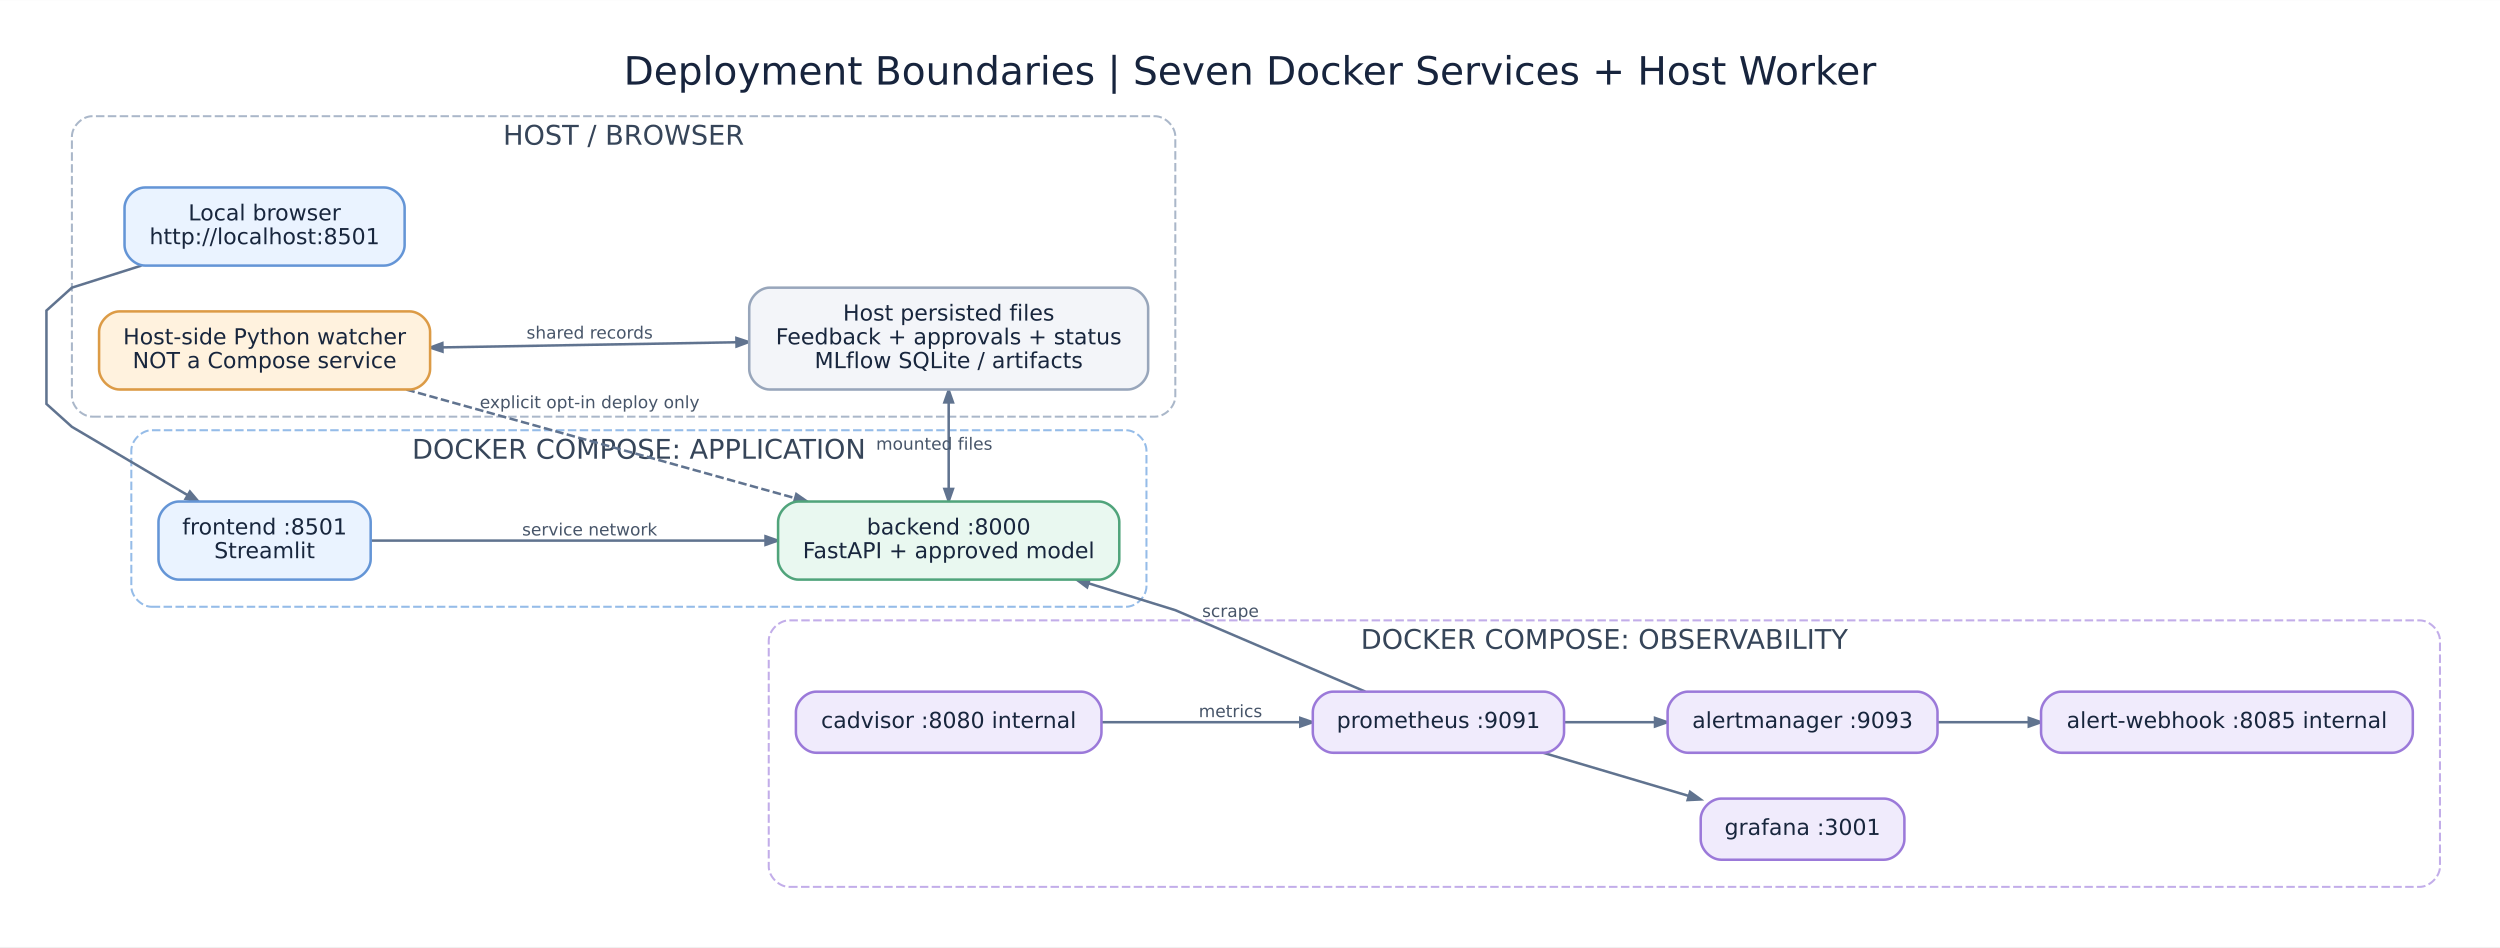
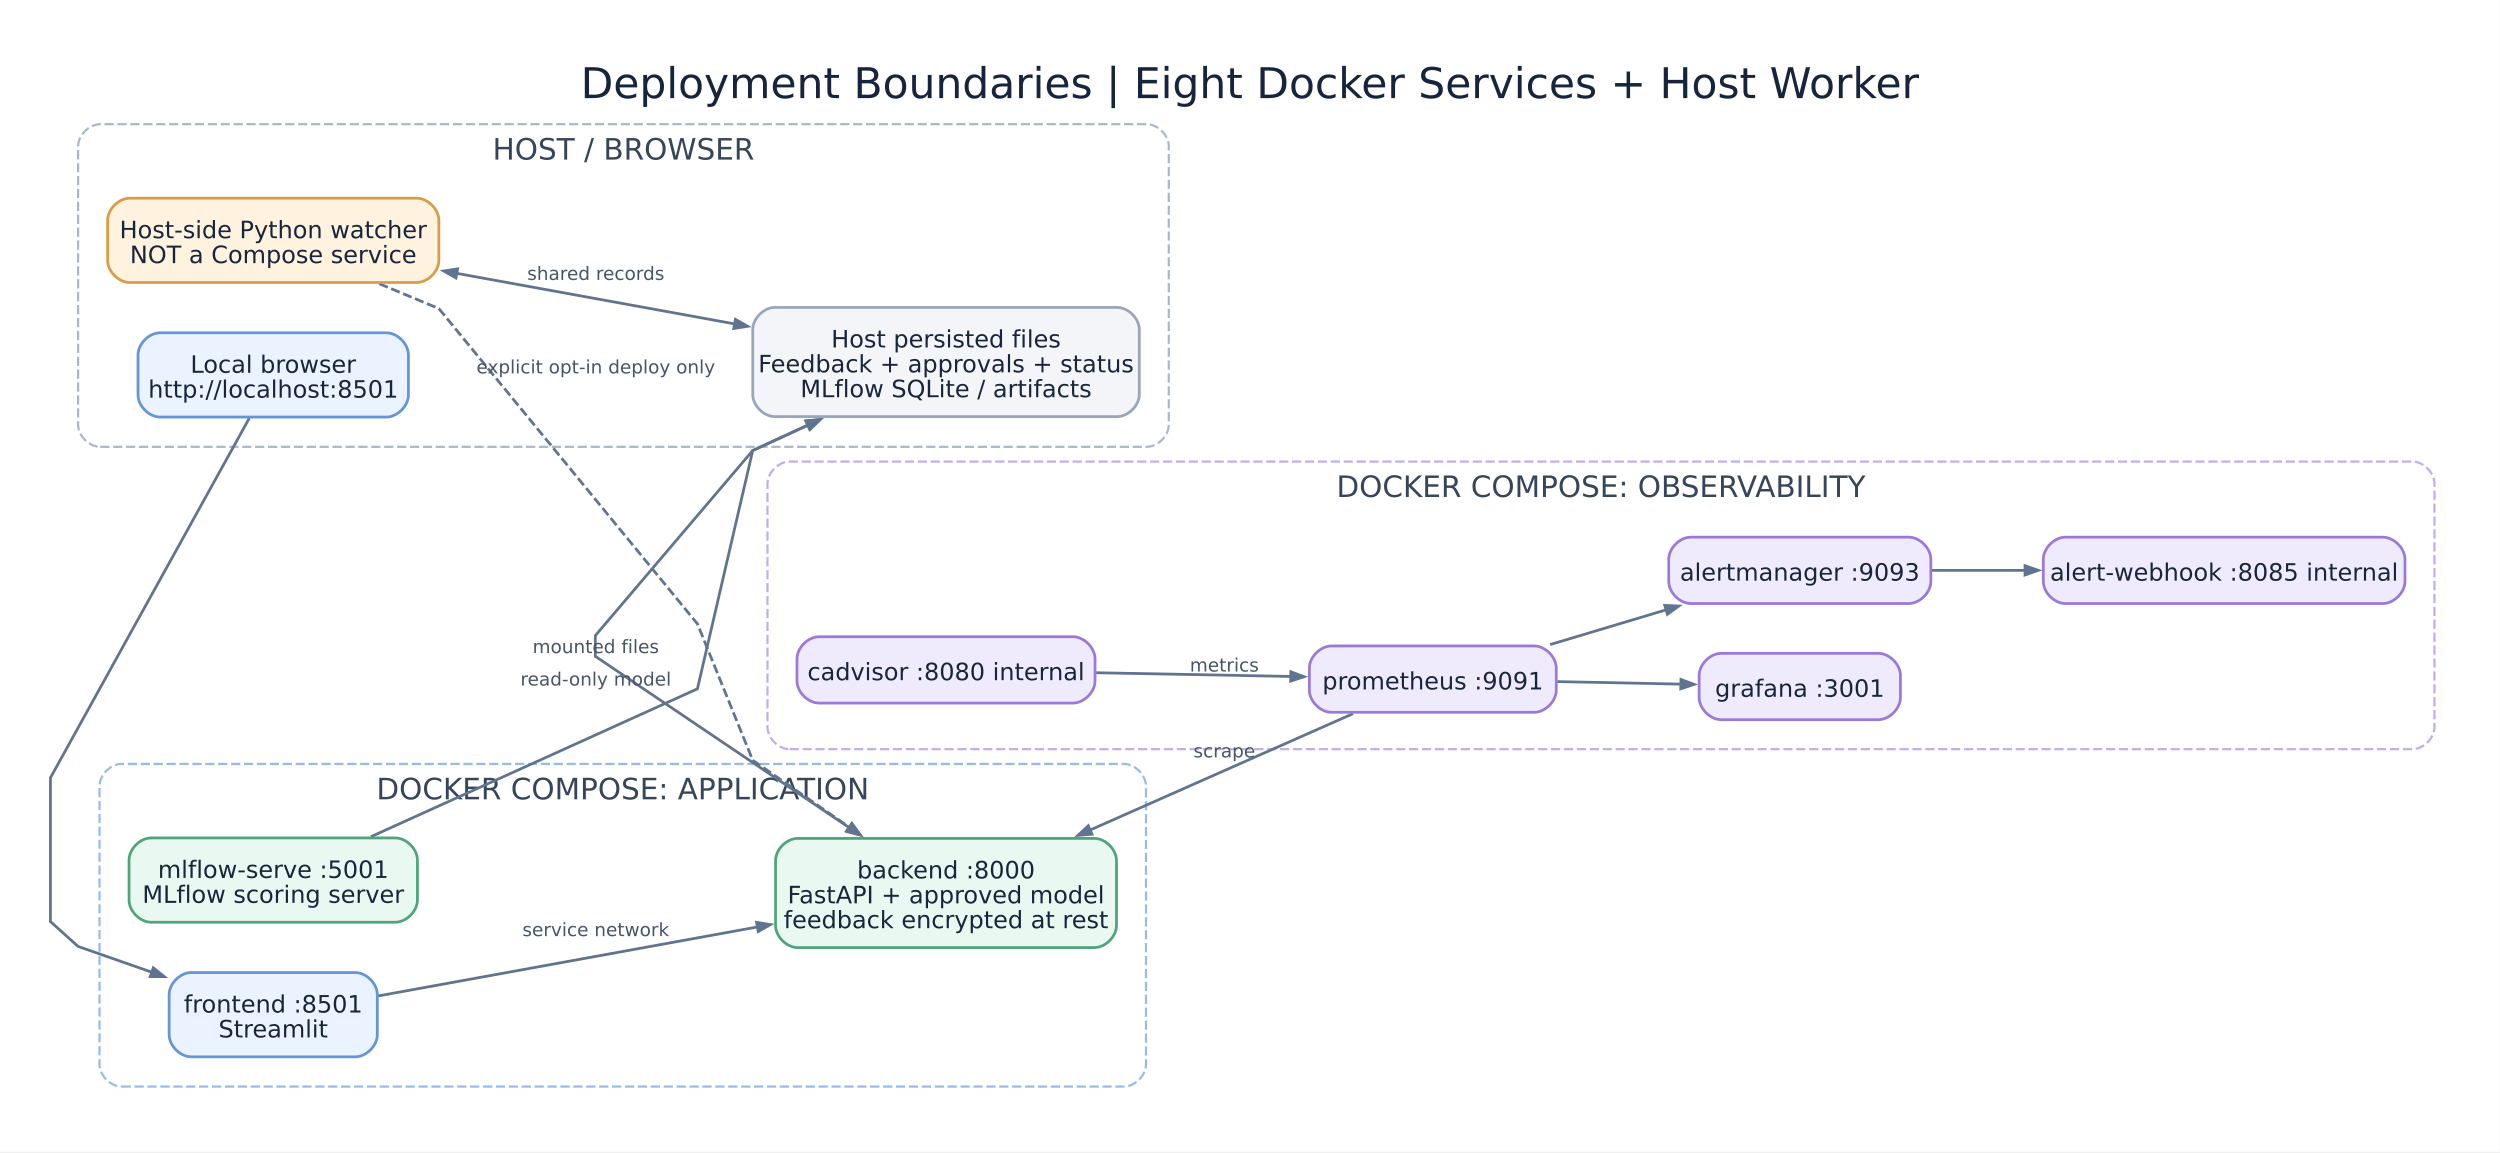
- <svg xmlns="http://www.w3.org/2000/svg" width="1473pt" height="558pt" viewBox="0.00 0.00 1472.72 557.72">
-   <g id="graph0" class="graph" transform="scale(1 1) rotate(0) translate(27.36 530.36)">
-     <polygon fill="white" stroke="transparent" points="-27.36,27.36 -27.36,-530.36 1445.36,-530.36 1445.36,27.36 -27.36,27.36" />
-     <text text-anchor="middle" x="709" y="-480.6" font-family="DejaVu Sans" font-size="23.00" fill="#17243d">Deployment Boundaries | Seven Docker Services + Host Worker</text>
+ <svg xmlns="http://www.w3.org/2000/svg" width="1356pt" height="625pt" viewBox="0.00 0.00 1356.00 625.00">
+   <g id="graph0" class="graph" transform="scale(1 1) rotate(0) translate(27.36 597.36)">
+     <polygon fill="white" stroke="none" points="-27.36,27.36 -27.36,-597.36 1328.46,-597.36 1328.46,27.36 -27.36,27.36" />
+     <text xml:space="preserve" text-anchor="middle" x="650.55" y="-544.15" font-family="DejaVu Sans" font-size="23.00" fill="#17243d">Deployment Boundaries | Eight Docker Services + Host Worker</text>
    <g id="clust1" class="cluster">
-       <path fill="white" stroke="#aab7c9" stroke-width="1.2" stroke-dasharray="5,2" d="M27,-285C27,-285 653,-285 653,-285 659,-285 665,-291 665,-297 665,-297 665,-450 665,-450 665,-456 659,-462 653,-462 653,-462 27,-462 27,-462 21,-462 15,-456 15,-450 15,-450 15,-297 15,-297 15,-291 21,-285 27,-285" />
-       <text text-anchor="middle" x="340" y="-445.2" font-family="DejaVu Sans" font-size="16.00" fill="#364559">HOST / BROWSER</text>
+       <path fill="white" stroke="#aab7c9" stroke-width="1.2" stroke-dasharray="5,2" d="M27,-355C27,-355 594.59,-355 594.59,-355 600.59,-355 606.59,-361 606.59,-367 606.59,-367 606.59,-518 606.59,-518 606.59,-524 600.59,-530 594.59,-530 594.59,-530 27,-530 27,-530 21,-530 15,-524 15,-518 15,-518 15,-367 15,-367 15,-361 21,-355 27,-355" />
+       <text xml:space="preserve" text-anchor="middle" x="310.8" y="-510.8" font-family="DejaVu Sans" font-size="16.00" fill="#364559">HOST / BROWSER</text>
    </g>
    <g id="clust2" class="cluster">
-       <path fill="white" stroke="#95bce8" stroke-width="1.2" stroke-dasharray="5,2" d="M62,-173C62,-173 636,-173 636,-173 642,-173 648,-179 648,-185 648,-185 648,-265 648,-265 648,-271 642,-277 636,-277 636,-277 62,-277 62,-277 56,-277 50,-271 50,-265 50,-265 50,-185 50,-185 50,-179 56,-173 62,-173" />
-       <text text-anchor="middle" x="349" y="-260.2" font-family="DejaVu Sans" font-size="16.00" fill="#364559">DOCKER COMPOSE: APPLICATION</text>
+       <path fill="white" stroke="#95bce8" stroke-width="1.2" stroke-dasharray="5,2" d="M38.62,-8C38.62,-8 582.22,-8 582.22,-8 588.22,-8 594.22,-14 594.22,-20 594.22,-20 594.22,-171 594.22,-171 594.22,-177 588.22,-183 582.22,-183 582.22,-183 38.63,-183 38.63,-183 32.62,-183 26.62,-177 26.62,-171 26.62,-171 26.62,-20 26.62,-20 26.62,-14 32.62,-8 38.62,-8" />
+       <text xml:space="preserve" text-anchor="middle" x="310.42" y="-163.8" font-family="DejaVu Sans" font-size="16.00" fill="#364559">DOCKER COMPOSE: APPLICATION</text>
    </g>
    <g id="clust3" class="cluster">
-       <path fill="white" stroke="#c2ade9" stroke-width="1.2" stroke-dasharray="5,2" d="M437.5,-8C437.5,-8 1398,-8 1398,-8 1404,-8 1410,-14 1410,-20 1410,-20 1410,-153 1410,-153 1410,-159 1404,-165 1398,-165 1398,-165 437.5,-165 437.5,-165 431.5,-165 425.5,-159 425.5,-153 425.5,-153 425.5,-20 425.5,-20 425.5,-14 431.5,-8 437.5,-8" />
-       <text text-anchor="middle" x="917.75" y="-148.2" font-family="DejaVu Sans" font-size="16.00" fill="#364559">DOCKER COMPOSE: OBSERVABILITY</text>
+       <path fill="white" stroke="#c2ade9" stroke-width="1.2" stroke-dasharray="5,2" d="M400.92,-191C400.92,-191 1281.1,-191 1281.1,-191 1287.1,-191 1293.1,-197 1293.1,-203 1293.1,-203 1293.1,-335 1293.1,-335 1293.1,-341 1287.1,-347 1281.1,-347 1281.1,-347 400.92,-347 400.92,-347 394.92,-347 388.92,-341 388.92,-335 388.92,-335 388.92,-203 388.92,-203 388.92,-197 394.92,-191 400.92,-191" />
+       <text xml:space="preserve" text-anchor="middle" x="841.01" y="-327.8" font-family="DejaVu Sans" font-size="16.00" fill="#364559">DOCKER COMPOSE: OBSERVABILITY</text>
    </g>
    <g id="edge1" class="edge">
-       <path fill="none" stroke="#60738f" stroke-width="1.5" d="M55.98,-374C33.73,-366.94 15,-361 15,-361 15,-361 0,-347.5 0,-347.5 0,-347.5 0,-292.5 0,-292.5 0,-292.5 15,-279 15,-279 15,-279 51.57,-257.41 83.19,-238.74" />
-       <polygon fill="#60738f" stroke="#60738f" stroke-width="1.5" points="84.52,-240.89 89.44,-235.06 81.96,-236.55 84.52,-240.89" />
+       <path fill="none" stroke="#60738f" stroke-width="1.5" d="M107.9,-370.62C76.73,-314.25 0,-175.5 0,-175.5 0,-175.5 0,-97.5 0,-97.5 0,-97.5 15,-84 15,-84 15,-84 33.58,-77.5 55.17,-69.96" />
+       <polygon fill="#60738f" stroke="#60738f" stroke-width="1.5" points="55.78,-72.41 61.75,-67.66 54.12,-67.65 55.78,-72.41" />
+     </g>
+     <g id="edge5" class="edge">
+       <path fill="none" stroke="#60738f" stroke-width="1.5" d="M220.21,-449.11C266.81,-440.63 322.74,-430.46 371.14,-421.66" />
+       <polygon fill="#60738f" stroke="#60738f" stroke-width="1.5" points="219.95,-446.6 213.31,-450.36 220.85,-451.55 219.95,-446.6" />
+       <polygon fill="#60738f" stroke="#60738f" stroke-width="1.5" points="371.53,-424.15 378.16,-420.38 370.63,-419.19 371.53,-424.15" />
+       <text xml:space="preserve" text-anchor="middle" x="295.8" y="-445.52" font-family="DejaVu Sans" font-size="10.00" fill="#475569">shared records</text>
+     </g>
+     <g id="edge6" class="edge">
+       <path fill="none" stroke="#60738f" stroke-width="1.5" stroke-dasharray="5,2" d="M178.35,-443.46C195.87,-436.17 210.67,-430 210.67,-430 210.67,-430 350.92,-259 350.92,-259 350.92,-259 380.92,-185 380.92,-185 380.92,-185 407.2,-166.78 433.32,-148.67" />
+       <polygon fill="#60738f" stroke="#60738f" stroke-width="1.5" points="434.67,-150.79 439.15,-144.62 431.8,-146.65 434.67,-150.79" />
+       <text xml:space="preserve" text-anchor="middle" x="295.8" y="-394.81" font-family="DejaVu Sans" font-size="10.00" fill="#475569">explicit opt-in deploy only</text>
+     </g>
+     <g id="edge2" class="edge">
+       <path fill="none" stroke="#60738f" stroke-width="1.5" d="M177.75,-57.17C232.44,-67.11 316.97,-82.49 383.5,-94.59" />
+       <polygon fill="#60738f" stroke="#60738f" stroke-width="1.5" points="383,-97.06 390.53,-95.86 383.9,-92.1 383,-97.06" />
+       <text xml:space="preserve" text-anchor="middle" x="295.8" y="-89.6" font-family="DejaVu Sans" font-size="10.00" fill="#475569">service network</text>
+     </g>
+     <g id="edge3" class="edge">
+       <path fill="none" stroke="#60738f" stroke-width="1.5" d="M433.39,-148.34C377.08,-186.34 295.54,-241.38 295.54,-241.38 295.54,-241.38 295.54,-252.62 295.54,-252.62 295.54,-252.62 380.92,-353 380.92,-353 380.92,-353 394.07,-359.02 411.05,-366.8" />
+       <polygon fill="#60738f" stroke="#60738f" stroke-width="1.5" points="434.72,-150.48 439.28,-144.37 431.9,-146.31 434.72,-150.48" />
+       <polygon fill="#60738f" stroke="#60738f" stroke-width="1.5" points="410,-369.09 417.59,-369.79 412.1,-364.5 410,-369.09" />
+       <text xml:space="preserve" text-anchor="middle" x="295.8" y="-243.12" font-family="DejaVu Sans" font-size="10.00" fill="#475569">mounted files</text>
+     </g>
+     <g id="edge7" class="edge">
+       <path fill="none" stroke="#60738f" stroke-width="1.5" d="M563.83,-147.12C610.43,-167.75 668.06,-193.26 706.5,-210.27" />
+       <polygon fill="#60738f" stroke="#60738f" stroke-width="1.5" points="564.94,-144.86 557.34,-144.25 562.9,-149.46 564.94,-144.86" />
+       <text xml:space="preserve" text-anchor="middle" x="636.72" y="-186.55" font-family="DejaVu Sans" font-size="10.00" fill="#475569">scrape</text>
    </g>
    <g id="edge4" class="edge">
-       <path fill="none" stroke="#60738f" stroke-width="1.5" d="M233.42,-325.81C286.25,-326.74 350.84,-327.86 406.29,-328.83" />
-       <polygon fill="#60738f" stroke="#60738f" stroke-width="1.5" points="233.3,-323.29 226.06,-325.69 233.21,-328.33 233.3,-323.29" />
-       <polygon fill="#60738f" stroke="#60738f" stroke-width="1.5" points="406.45,-331.35 413.7,-328.96 406.54,-326.32 406.45,-331.35" />
-       <text text-anchor="middle" x="320" y="-331" font-family="DejaVu Sans" font-size="10.00" fill="#475569">shared records</text>
+       <path fill="none" stroke="#60738f" stroke-width="1.5" d="M173.82,-143.54C241.41,-174.15 350.92,-223.75 350.92,-223.75 350.92,-223.75 380.92,-353 380.92,-353 380.92,-353 393.94,-359.02 410.77,-366.8" />
+       <polygon fill="#60738f" stroke="#60738f" stroke-width="1.5" points="409.64,-369.05 417.23,-369.78 411.75,-364.48 409.64,-369.05" />
+       <text xml:space="preserve" text-anchor="middle" x="295.8" y="-225.5" font-family="DejaVu Sans" font-size="10.00" fill="#475569">read-only model</text>
    </g>
-     <g id="edge5" class="edge">
-       <path fill="none" stroke="#60738f" stroke-width="1.5" stroke-dasharray="5,2" d="M212.1,-300.93C278.82,-282.29 372.55,-256.11 441.04,-236.99" />
-       <polygon fill="#60738f" stroke="#60738f" stroke-width="1.5" points="441.75,-239.4 448.01,-235.04 440.39,-234.55 441.75,-239.4" />
-       <text text-anchor="middle" x="320" y="-290" font-family="DejaVu Sans" font-size="10.00" fill="#475569">explicit opt-in deploy only</text>
+     <g id="edge9" class="edge">
+       <path fill="none" stroke="#60738f" stroke-width="1.5" d="M817.24,-227.65C838.94,-227.21 862.97,-226.72 884.45,-226.29" />
+       <polygon fill="#60738f" stroke="#60738f" stroke-width="1.5" points="884.38,-228.81 891.53,-226.14 884.28,-223.77 884.38,-228.81" />
    </g>
-     <g id="edge2" class="edge">
-       <path fill="none" stroke="#60738f" stroke-width="1.5" d="M191.28,-212C252.98,-212 349.06,-212 423.24,-212" />
-       <polygon fill="#60738f" stroke="#60738f" stroke-width="1.5" points="423.6,-214.52 430.8,-212 423.6,-209.48 423.6,-214.52" />
-       <text text-anchor="middle" x="320" y="-215" font-family="DejaVu Sans" font-size="10.00" fill="#475569">service network</text>
-     </g>
-     <g id="edge3" class="edge">
-       <path fill="none" stroke="#60738f" stroke-width="1.5" d="M531.5,-242.56C531.5,-258.03 531.5,-276.94 531.5,-293.3" />
-       <polygon fill="#60738f" stroke="#60738f" stroke-width="1.5" points="534.02,-242.43 531.5,-235.23 528.98,-242.43 534.02,-242.43" />
-       <polygon fill="#60738f" stroke="#60738f" stroke-width="1.5" points="528.98,-293.41 531.5,-300.61 534.02,-293.41 528.98,-293.41" />
-       <text text-anchor="middle" x="523" y="-265.5" font-family="DejaVu Sans" font-size="10.00" fill="#475569">mounted files</text>
-     </g>
-     <g id="edge6" class="edge">
-       <path fill="none" stroke="#60738f" stroke-width="1.5" d="M613.91,-186.81C641.28,-178.34 665,-171 665,-171 665,-171 731.32,-142.58 776.92,-123.03" />
-       <polygon fill="#60738f" stroke="#60738f" stroke-width="1.5" points="613.02,-184.45 606.88,-188.98 614.51,-189.26 613.02,-184.45" />
-       <text text-anchor="middle" x="697.5" y="-167" font-family="DejaVu Sans" font-size="10.00" fill="#475569">scrape</text>
+     <g id="edge10" class="edge">
+       <path fill="none" stroke="#60738f" stroke-width="1.5" d="M813.42,-247.75C833.44,-253.75 855.76,-260.43 876.37,-266.6" />
+       <polygon fill="#60738f" stroke="#60738f" stroke-width="1.5" points="875.6,-269 883.22,-268.65 877.04,-264.17 875.6,-269" />
    </g>
    <g id="edge8" class="edge">
-       <path fill="none" stroke="#60738f" stroke-width="1.5" d="M881.89,-86.95C908.58,-79.04 939.96,-69.73 967.22,-61.65" />
-       <polygon fill="#60738f" stroke="#60738f" stroke-width="1.5" points="968.24,-63.98 974.43,-59.51 966.81,-59.14 968.24,-63.98" />
+       <path fill="none" stroke="#60738f" stroke-width="1.5" d="M567.16,-232.47C600.85,-231.82 639.82,-231.08 673,-230.45" />
+       <polygon fill="#60738f" stroke="#60738f" stroke-width="1.5" points="672.78,-232.97 679.93,-230.31 672.68,-227.93 672.78,-232.97" />
+       <text xml:space="preserve" text-anchor="middle" x="636.72" y="-233.1" font-family="DejaVu Sans" font-size="10.00" fill="#475569">metrics</text>
    </g>
-     <g id="edge9" class="edge">
-       <path fill="none" stroke="#60738f" stroke-width="1.5" d="M894.13,-105C911.25,-105 929.65,-105 947.29,-105" />
-       <polygon fill="#60738f" stroke="#60738f" stroke-width="1.5" points="947.59,-107.52 954.79,-105 947.59,-102.48 947.59,-107.52" />
-     </g>
-     <g id="edge7" class="edge">
-       <path fill="none" stroke="#60738f" stroke-width="1.5" d="M621.58,-105C658.85,-105 701.85,-105 738.18,-105" />
-       <polygon fill="#60738f" stroke="#60738f" stroke-width="1.5" points="738.63,-107.52 745.83,-105 738.63,-102.48 738.63,-107.52" />
-       <text text-anchor="middle" x="697.5" y="-108" font-family="DejaVu Sans" font-size="10.00" fill="#475569">metrics</text>
-     </g>
-     <g id="edge10" class="edge">
-       <path fill="none" stroke="#60738f" stroke-width="1.5" d="M1114.31,-105C1131.19,-105 1149.36,-105 1167.31,-105" />
-       <polygon fill="#60738f" stroke="#60738f" stroke-width="1.5" points="1167.79,-107.52 1174.99,-105 1167.79,-102.48 1167.79,-107.52" />
+     <g id="edge11" class="edge">
+       <path fill="none" stroke="#60738f" stroke-width="1.5" d="M1020.48,-288C1036.64,-288 1054.17,-288 1071.46,-288" />
+       <polygon fill="#60738f" stroke="#60738f" stroke-width="1.5" points="1071.01,-290.52 1078.21,-288 1071.01,-285.48 1071.01,-290.52" />
    </g>
    <g id="node1" class="node">
-       <path fill="#eaf3ff" stroke="#6495d6" stroke-width="1.5" d="M199,-420C199,-420 58,-420 58,-420 52,-420 46,-414 46,-408 46,-408 46,-386 46,-386 46,-380 52,-374 58,-374 58,-374 199,-374 199,-374 205,-374 211,-380 211,-386 211,-386 211,-408 211,-408 211,-414 205,-420 199,-420" />
-       <text text-anchor="middle" x="128.5" y="-400.6" font-family="DejaVu Sans" font-size="13.00" fill="#18263d">Local browser</text>
-       <text text-anchor="middle" x="128.5" y="-386.6" font-family="DejaVu Sans" font-size="13.00" fill="#18263d">http://localhost:8501</text>
+       <path fill="#eaf3ff" stroke="#6495d6" stroke-width="1.5" d="M182.17,-416.86C182.17,-416.86 59.5,-416.86 59.5,-416.86 53.5,-416.86 47.5,-410.86 47.5,-404.86 47.5,-404.86 47.5,-383.14 47.5,-383.14 47.5,-377.14 53.5,-371.14 59.5,-371.14 59.5,-371.14 182.17,-371.14 182.17,-371.14 188.17,-371.14 194.17,-377.14 194.17,-383.14 194.17,-383.14 194.17,-404.86 194.17,-404.86 194.17,-410.86 188.17,-416.86 182.17,-416.86" />
+       <text xml:space="preserve" text-anchor="middle" x="120.84" y="-395.15" font-family="DejaVu Sans" font-size="13.00" fill="#18263d">Local browser</text>
+       <text xml:space="preserve" text-anchor="middle" x="120.84" y="-381.65" font-family="DejaVu Sans" font-size="13.00" fill="#18263d">http://localhost:8501</text>
    </g>
    <g id="node2" class="node">
-       <path fill="#fff2de" stroke="#dc9b46" stroke-width="1.5" d="M214,-347C214,-347 43,-347 43,-347 37,-347 31,-341 31,-335 31,-335 31,-313 31,-313 31,-307 37,-301 43,-301 43,-301 214,-301 214,-301 220,-301 226,-307 226,-313 226,-313 226,-335 226,-335 226,-341 220,-347 214,-347" />
-       <text text-anchor="middle" x="128.5" y="-327.6" font-family="DejaVu Sans" font-size="13.00" fill="#18263d">Host-side Python watcher</text>
-       <text text-anchor="middle" x="128.5" y="-313.6" font-family="DejaVu Sans" font-size="13.00" fill="#18263d">NOT a Compose service</text>
+       <path fill="#fff2de" stroke="#dc9b46" stroke-width="1.5" d="M198.67,-489.86C198.67,-489.86 43,-489.86 43,-489.86 37,-489.86 31,-483.86 31,-477.86 31,-477.86 31,-456.14 31,-456.14 31,-450.14 37,-444.14 43,-444.14 43,-444.14 198.67,-444.14 198.67,-444.14 204.67,-444.14 210.67,-450.14 210.67,-456.14 210.67,-456.14 210.67,-477.86 210.67,-477.86 210.67,-483.86 204.67,-489.86 198.67,-489.86" />
+       <text xml:space="preserve" text-anchor="middle" x="120.84" y="-468.15" font-family="DejaVu Sans" font-size="13.00" fill="#18263d">Host-side Python watcher</text>
+       <text xml:space="preserve" text-anchor="middle" x="120.84" y="-454.65" font-family="DejaVu Sans" font-size="13.00" fill="#18263d">NOT a Compose service</text>
    </g>
    <g id="node3" class="node">
-       <path fill="#f3f5f9" stroke="#98a6bb" stroke-width="1.5" d="M637,-361C637,-361 426,-361 426,-361 420,-361 414,-355 414,-349 414,-349 414,-313 414,-313 414,-307 420,-301 426,-301 426,-301 637,-301 637,-301 643,-301 649,-307 649,-313 649,-313 649,-349 649,-349 649,-355 643,-361 637,-361" />
-       <text text-anchor="middle" x="531.5" y="-341.6" font-family="DejaVu Sans" font-size="13.00" fill="#18263d">Host persisted files</text>
-       <text text-anchor="middle" x="531.5" y="-327.6" font-family="DejaVu Sans" font-size="13.00" fill="#18263d">Feedback + approvals + status</text>
-       <text text-anchor="middle" x="531.5" y="-313.6" font-family="DejaVu Sans" font-size="13.00" fill="#18263d">MLflow SQLite / artifacts</text>
+       <path fill="#f3f5f9" stroke="#98a6bb" stroke-width="1.5" d="M578.59,-430.61C578.59,-430.61 392.92,-430.61 392.92,-430.61 386.92,-430.61 380.92,-424.61 380.92,-418.61 380.92,-418.61 380.92,-383.39 380.92,-383.39 380.92,-377.39 386.92,-371.39 392.92,-371.39 392.92,-371.39 578.59,-371.39 578.59,-371.39 584.59,-371.39 590.59,-377.39 590.59,-383.39 590.59,-383.39 590.59,-418.61 590.59,-418.61 590.59,-424.61 584.59,-430.61 578.59,-430.61" />
+       <text xml:space="preserve" text-anchor="middle" x="485.76" y="-408.9" font-family="DejaVu Sans" font-size="13.00" fill="#18263d">Host persisted files</text>
+       <text xml:space="preserve" text-anchor="middle" x="485.76" y="-395.4" font-family="DejaVu Sans" font-size="13.00" fill="#18263d">Feedback + approvals + status</text>
+       <text xml:space="preserve" text-anchor="middle" x="485.76" y="-381.9" font-family="DejaVu Sans" font-size="13.00" fill="#18263d">MLflow SQLite / artifacts</text>
    </g>
    <g id="node4" class="node">
-       <path fill="#eaf3ff" stroke="#6495d6" stroke-width="1.5" d="M179,-235C179,-235 78,-235 78,-235 72,-235 66,-229 66,-223 66,-223 66,-201 66,-201 66,-195 72,-189 78,-189 78,-189 179,-189 179,-189 185,-189 191,-195 191,-201 191,-201 191,-223 191,-223 191,-229 185,-235 179,-235" />
-       <text text-anchor="middle" x="128.5" y="-215.6" font-family="DejaVu Sans" font-size="13.00" fill="#18263d">frontend :8501</text>
-       <text text-anchor="middle" x="128.5" y="-201.6" font-family="DejaVu Sans" font-size="13.00" fill="#18263d">Streamlit</text>
+       <path fill="#eaf3ff" stroke="#6495d6" stroke-width="1.5" d="M165.3,-69.86C165.3,-69.86 76.38,-69.86 76.38,-69.86 70.38,-69.86 64.38,-63.86 64.38,-57.86 64.38,-57.86 64.38,-36.14 64.38,-36.14 64.38,-30.14 70.38,-24.14 76.38,-24.14 76.38,-24.14 165.3,-24.14 165.3,-24.14 171.3,-24.14 177.3,-30.14 177.3,-36.14 177.3,-36.14 177.3,-57.86 177.3,-57.86 177.3,-63.86 171.3,-69.86 165.3,-69.86" />
+       <text xml:space="preserve" text-anchor="middle" x="120.84" y="-48.15" font-family="DejaVu Sans" font-size="13.00" fill="#18263d">frontend :8501</text>
+       <text xml:space="preserve" text-anchor="middle" x="120.84" y="-34.65" font-family="DejaVu Sans" font-size="13.00" fill="#18263d">Streamlit</text>
    </g>
    <g id="node5" class="node">
-       <path fill="#e9f8f0" stroke="#50a47b" stroke-width="1.5" d="M620,-235C620,-235 443,-235 443,-235 437,-235 431,-229 431,-223 431,-223 431,-201 431,-201 431,-195 437,-189 443,-189 443,-189 620,-189 620,-189 626,-189 632,-195 632,-201 632,-201 632,-223 632,-223 632,-229 626,-235 620,-235" />
-       <text text-anchor="middle" x="531.5" y="-215.6" font-family="DejaVu Sans" font-size="13.00" fill="#18263d">backend :8000</text>
-       <text text-anchor="middle" x="531.5" y="-201.6" font-family="DejaVu Sans" font-size="13.00" fill="#18263d">FastAPI + approved model</text>
+       <path fill="#e9f8f0" stroke="#50a47b" stroke-width="1.5" d="M566.22,-142.61C566.22,-142.61 405.3,-142.61 405.3,-142.61 399.3,-142.61 393.3,-136.61 393.3,-130.61 393.3,-130.61 393.3,-95.39 393.3,-95.39 393.3,-89.39 399.3,-83.39 405.3,-83.39 405.3,-83.39 566.22,-83.39 566.22,-83.39 572.22,-83.39 578.22,-89.39 578.22,-95.39 578.22,-95.39 578.22,-130.61 578.22,-130.61 578.22,-136.61 572.22,-142.61 566.22,-142.61" />
+       <text xml:space="preserve" text-anchor="middle" x="485.76" y="-120.9" font-family="DejaVu Sans" font-size="13.00" fill="#18263d">backend :8000</text>
+       <text xml:space="preserve" text-anchor="middle" x="485.76" y="-107.4" font-family="DejaVu Sans" font-size="13.00" fill="#18263d">FastAPI + approved model</text>
+       <text xml:space="preserve" text-anchor="middle" x="485.76" y="-93.9" font-family="DejaVu Sans" font-size="13.00" fill="#18263d">feedback encrypted at rest</text>
    </g>
    <g id="node6" class="node">
-       <path fill="#f0ebfc" stroke="#9b79d9" stroke-width="1.5" d="M882,-123C882,-123 758,-123 758,-123 752,-123 746,-117 746,-111 746,-111 746,-99 746,-99 746,-93 752,-87 758,-87 758,-87 882,-87 882,-87 888,-87 894,-93 894,-99 894,-99 894,-111 894,-111 894,-117 888,-123 882,-123" />
-       <text text-anchor="middle" x="820" y="-101.6" font-family="DejaVu Sans" font-size="13.00" fill="#18263d">prometheus :9091</text>
+       <path fill="#e9f8f0" stroke="#50a47b" stroke-width="1.5" d="M187.05,-142.86C187.05,-142.86 54.63,-142.86 54.63,-142.86 48.63,-142.86 42.63,-136.86 42.63,-130.86 42.63,-130.86 42.63,-109.14 42.63,-109.14 42.63,-103.14 48.63,-97.14 54.63,-97.14 54.63,-97.14 187.04,-97.14 187.04,-97.14 193.04,-97.14 199.05,-103.14 199.05,-109.14 199.05,-109.14 199.05,-130.86 199.05,-130.86 199.05,-136.86 193.05,-142.86 187.05,-142.86" />
+       <text xml:space="preserve" text-anchor="middle" x="120.84" y="-121.15" font-family="DejaVu Sans" font-size="13.00" fill="#18263d">mlflow-serve :5001</text>
+       <text xml:space="preserve" text-anchor="middle" x="120.84" y="-107.65" font-family="DejaVu Sans" font-size="13.00" fill="#18263d">MLflow scoring server</text>
    </g>
    <g id="node7" class="node">
-       <path fill="#f0ebfc" stroke="#9b79d9" stroke-width="1.5" d="M1082.5,-60C1082.5,-60 986.5,-60 986.5,-60 980.5,-60 974.5,-54 974.5,-48 974.5,-48 974.5,-36 974.5,-36 974.5,-30 980.5,-24 986.5,-24 986.5,-24 1082.5,-24 1082.5,-24 1088.5,-24 1094.5,-30 1094.5,-36 1094.5,-36 1094.5,-48 1094.5,-48 1094.5,-54 1088.5,-60 1082.5,-60" />
-       <text text-anchor="middle" x="1034.5" y="-38.6" font-family="DejaVu Sans" font-size="13.00" fill="#18263d">grafana :3001</text>
+       <path fill="#f0ebfc" stroke="#9b79d9" stroke-width="1.5" d="M804.76,-247C804.76,-247 694.84,-247 694.84,-247 688.84,-247 682.84,-241 682.84,-235 682.84,-235 682.84,-223 682.84,-223 682.84,-217 688.84,-211 694.84,-211 694.84,-211 804.76,-211 804.76,-211 810.76,-211 816.76,-217 816.76,-223 816.76,-223 816.76,-235 816.76,-235 816.76,-241 810.76,-247 804.76,-247" />
+       <text xml:space="preserve" text-anchor="middle" x="749.8" y="-223.4" font-family="DejaVu Sans" font-size="13.00" fill="#18263d">prometheus :9091</text>
    </g>
    <g id="node8" class="node">
-       <path fill="#f0ebfc" stroke="#9b79d9" stroke-width="1.5" d="M609.5,-123C609.5,-123 453.5,-123 453.5,-123 447.5,-123 441.5,-117 441.5,-111 441.5,-111 441.5,-99 441.5,-99 441.5,-93 447.5,-87 453.5,-87 453.5,-87 609.5,-87 609.5,-87 615.5,-87 621.5,-93 621.5,-99 621.5,-99 621.5,-111 621.5,-111 621.5,-117 615.5,-123 609.5,-123" />
-       <text text-anchor="middle" x="531.5" y="-101.6" font-family="DejaVu Sans" font-size="13.00" fill="#18263d">cadvisor :8080 internal</text>
+       <path fill="#f0ebfc" stroke="#9b79d9" stroke-width="1.5" d="M991.43,-243C991.43,-243 906.26,-243 906.26,-243 900.26,-243 894.26,-237 894.26,-231 894.26,-231 894.26,-219 894.26,-219 894.26,-213 900.26,-207 906.26,-207 906.26,-207 991.43,-207 991.43,-207 997.43,-207 1003.43,-213 1003.43,-219 1003.43,-219 1003.43,-231 1003.43,-231 1003.43,-237 997.43,-243 991.43,-243" />
+       <text xml:space="preserve" text-anchor="middle" x="948.85" y="-219.4" font-family="DejaVu Sans" font-size="13.00" fill="#18263d">grafana :3001</text>
    </g>
    <g id="node9" class="node">
-       <path fill="#f0ebfc" stroke="#9b79d9" stroke-width="1.5" d="M1102,-123C1102,-123 967,-123 967,-123 961,-123 955,-117 955,-111 955,-111 955,-99 955,-99 955,-93 961,-87 967,-87 967,-87 1102,-87 1102,-87 1108,-87 1114,-93 1114,-99 1114,-99 1114,-111 1114,-111 1114,-117 1108,-123 1102,-123" />
-       <text text-anchor="middle" x="1034.5" y="-101.6" font-family="DejaVu Sans" font-size="13.00" fill="#18263d">alertmanager :9093</text>
+       <path fill="#f0ebfc" stroke="#9b79d9" stroke-width="1.5" d="M554.59,-252C554.59,-252 416.92,-252 416.92,-252 410.92,-252 404.92,-246 404.92,-240 404.92,-240 404.92,-228 404.92,-228 404.92,-222 410.92,-216 416.92,-216 416.92,-216 554.59,-216 554.59,-216 560.59,-216 566.59,-222 566.59,-228 566.59,-228 566.59,-240 566.59,-240 566.59,-246 560.59,-252 554.59,-252" />
+       <text xml:space="preserve" text-anchor="middle" x="485.76" y="-228.4" font-family="DejaVu Sans" font-size="13.00" fill="#18263d">cadvisor :8080 internal</text>
    </g>
    <g id="node10" class="node">
-       <path fill="#f0ebfc" stroke="#9b79d9" stroke-width="1.5" d="M1382,-123C1382,-123 1187,-123 1187,-123 1181,-123 1175,-117 1175,-111 1175,-111 1175,-99 1175,-99 1175,-93 1181,-87 1187,-87 1187,-87 1382,-87 1382,-87 1388,-87 1394,-93 1394,-99 1394,-99 1394,-111 1394,-111 1394,-117 1388,-123 1382,-123" />
-       <text text-anchor="middle" x="1284.5" y="-101.6" font-family="DejaVu Sans" font-size="13.00" fill="#18263d">alert-webhook :8085 internal</text>
+       <path fill="#f0ebfc" stroke="#9b79d9" stroke-width="1.5" d="M1007.93,-306C1007.93,-306 889.76,-306 889.76,-306 883.76,-306 877.76,-300 877.76,-294 877.76,-294 877.76,-282 877.76,-282 877.76,-276 883.76,-270 889.76,-270 889.76,-270 1007.93,-270 1007.93,-270 1013.93,-270 1019.93,-276 1019.93,-282 1019.93,-282 1019.93,-294 1019.93,-294 1019.93,-300 1013.93,-306 1007.93,-306" />
+       <text xml:space="preserve" text-anchor="middle" x="948.85" y="-282.4" font-family="DejaVu Sans" font-size="13.00" fill="#18263d">alertmanager :9093</text>
+     </g>
+     <g id="node11" class="node">
+       <path fill="#f0ebfc" stroke="#9b79d9" stroke-width="1.5" d="M1265.1,-306C1265.1,-306 1092.93,-306 1092.93,-306 1086.93,-306 1080.93,-300 1080.93,-294 1080.93,-294 1080.93,-282 1080.93,-282 1080.93,-276 1086.93,-270 1092.93,-270 1092.93,-270 1265.1,-270 1265.1,-270 1271.1,-270 1277.1,-276 1277.1,-282 1277.1,-282 1277.1,-294 1277.1,-294 1277.1,-300 1271.1,-306 1265.1,-306" />
+       <text xml:space="preserve" text-anchor="middle" x="1179.02" y="-282.4" font-family="DejaVu Sans" font-size="13.00" fill="#18263d">alert-webhook :8085 internal</text>
    </g>
  </g>
</svg>
